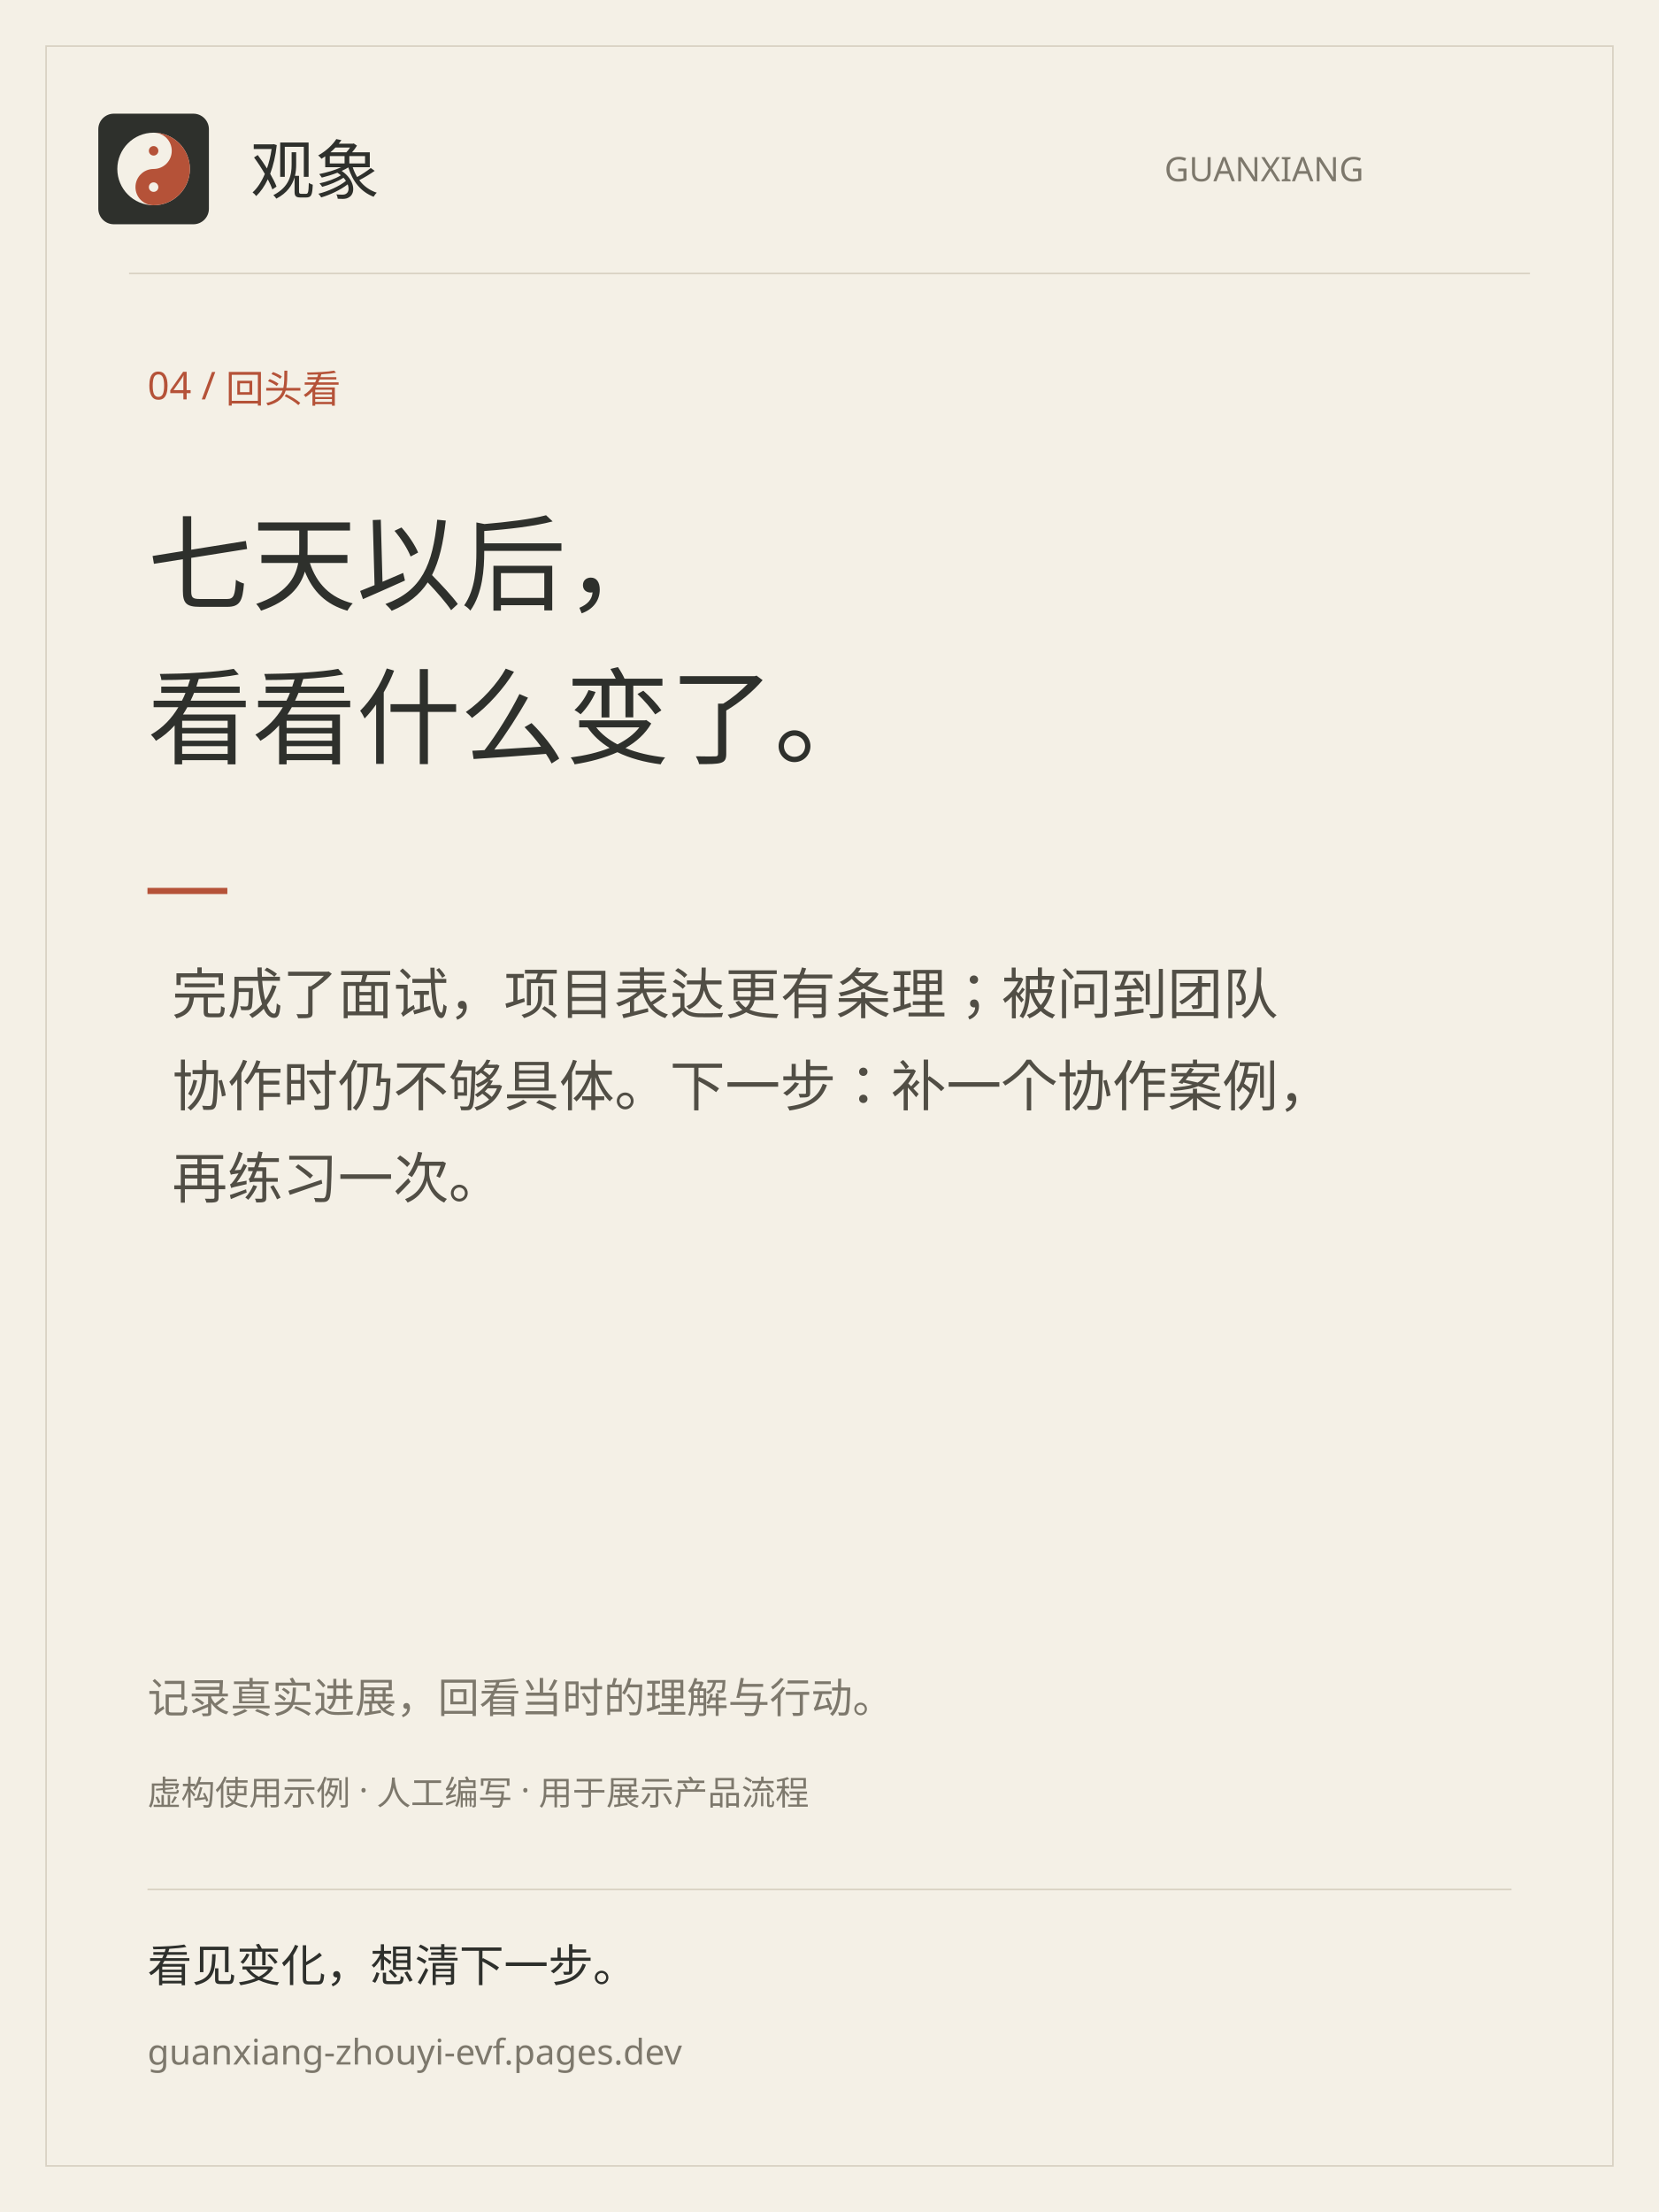
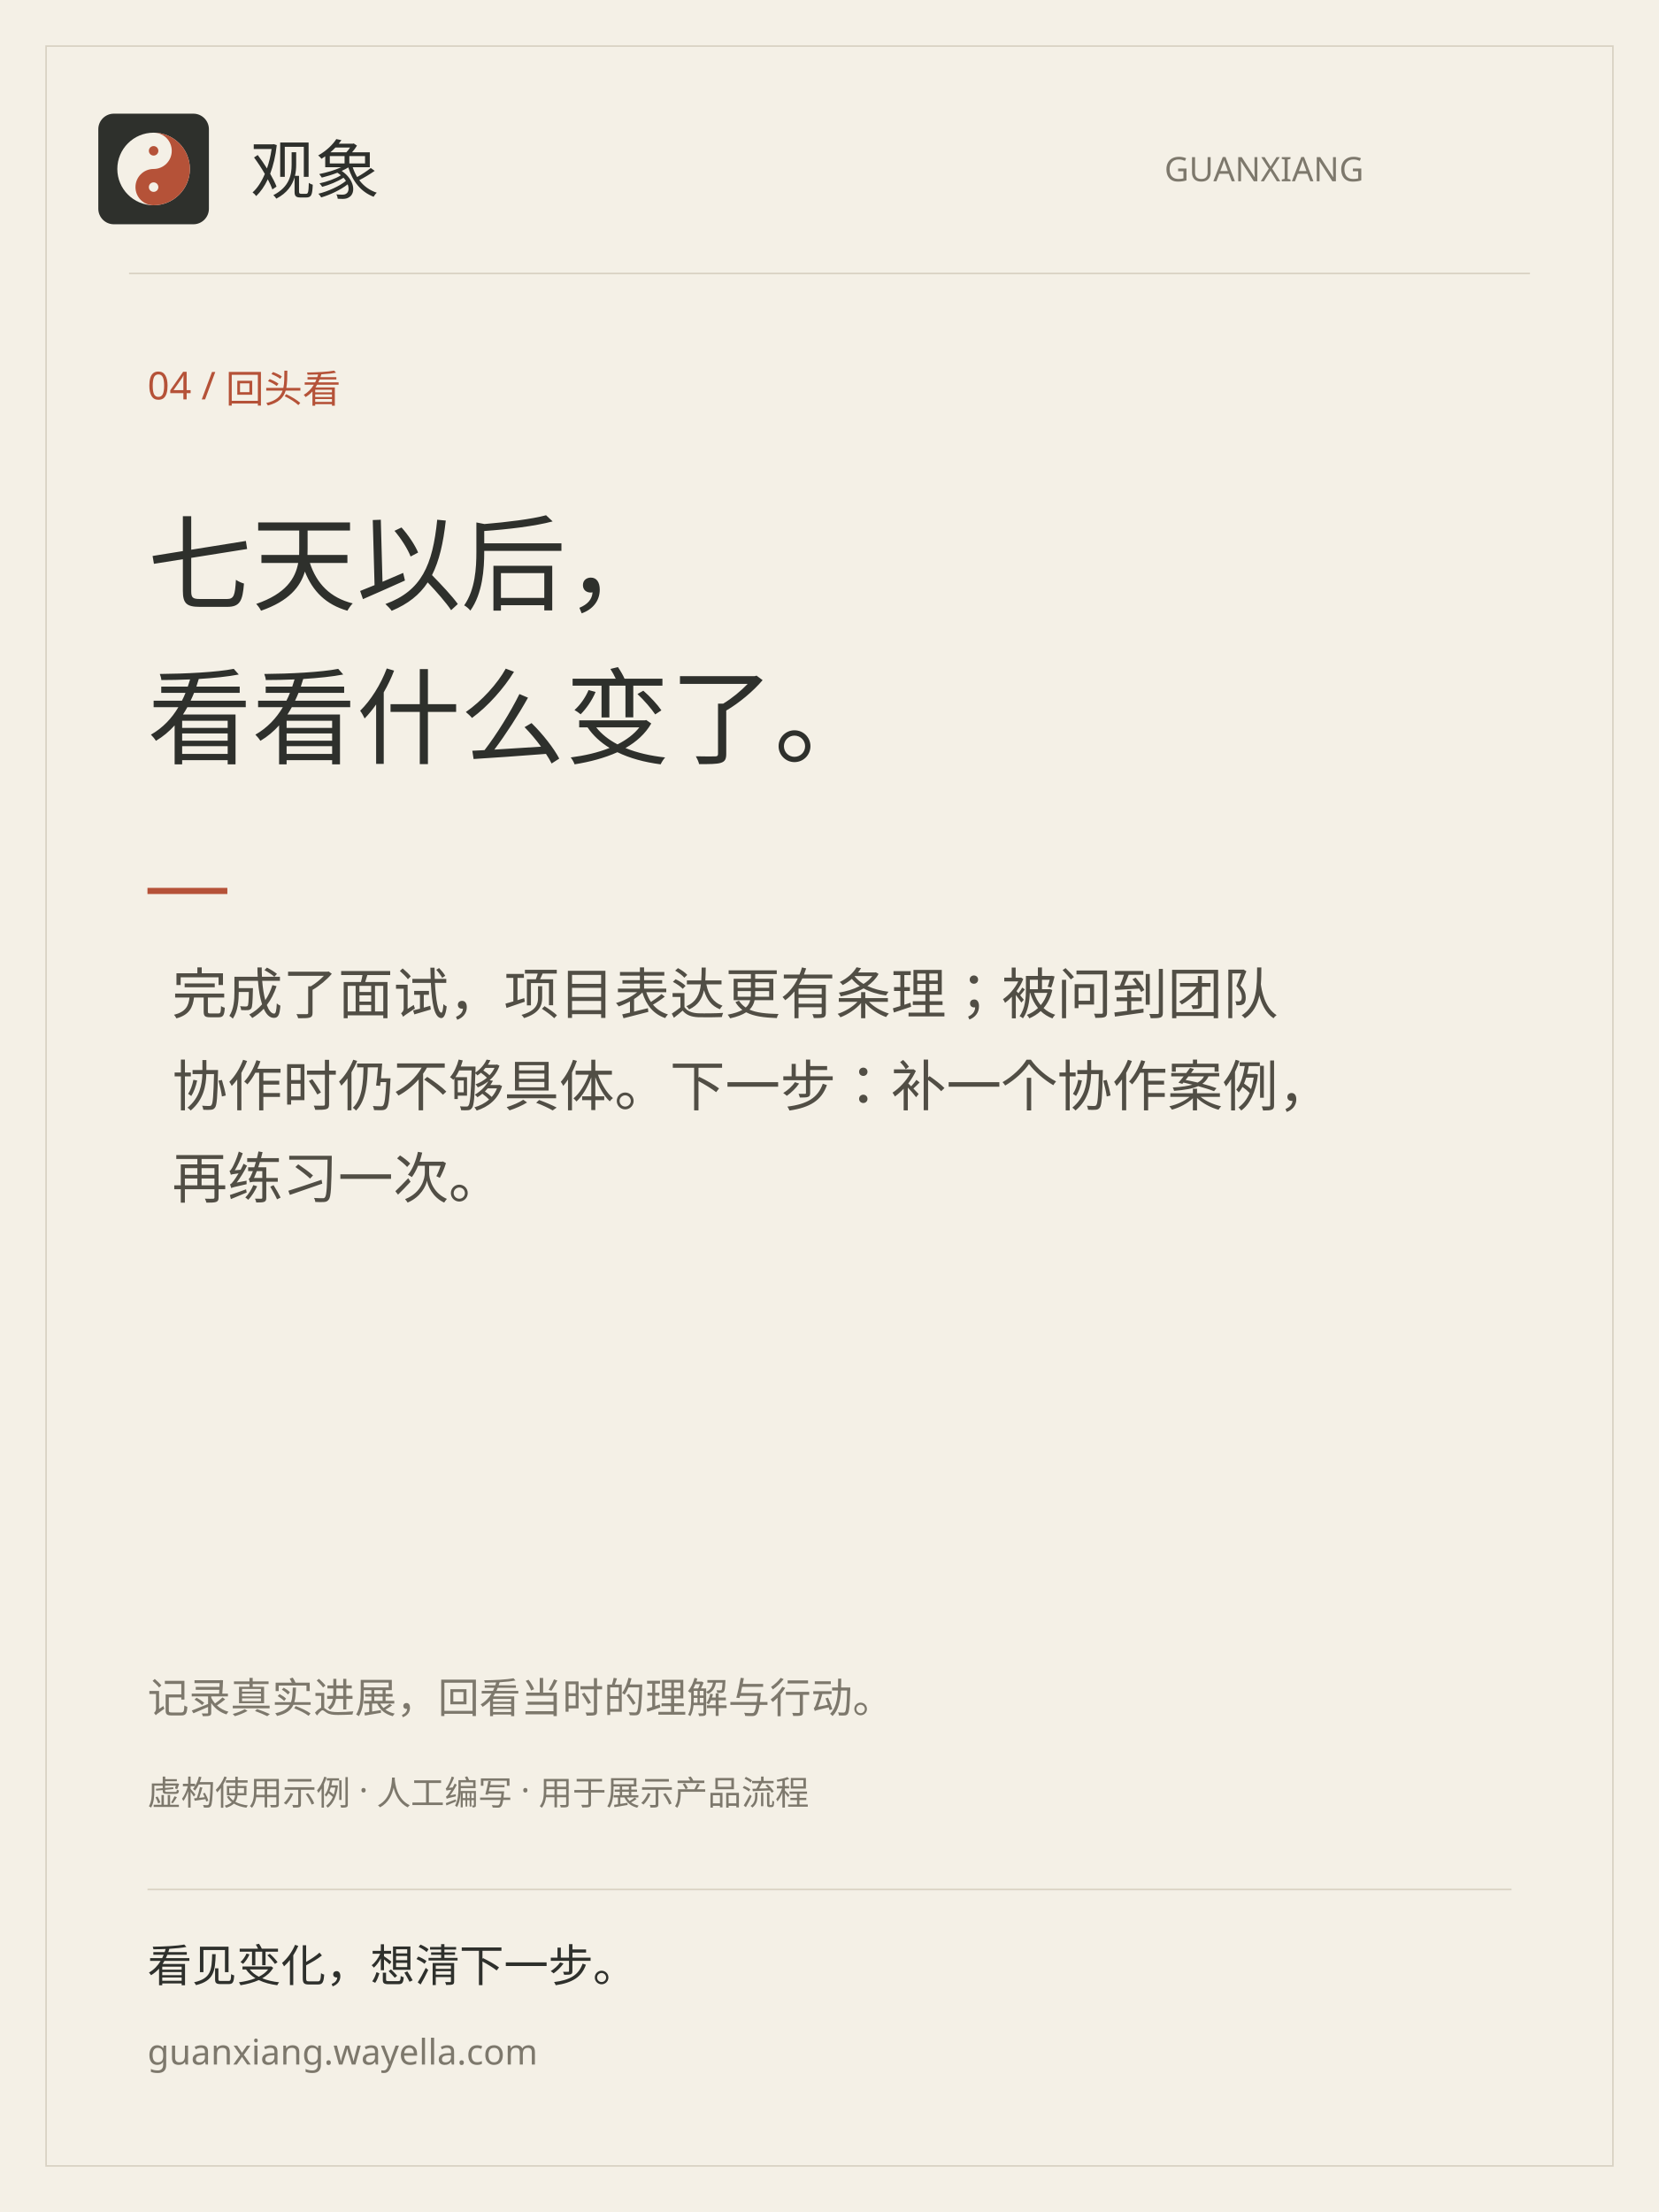
<svg xmlns="http://www.w3.org/2000/svg" width="1080" height="1440" viewBox="0 0 1080 1440">
  <rect width="1080" height="1440" fill="#f4f0e6" />
  <rect x="30" y="30" width="1020" height="1380" fill="none" stroke="#d8d1c2" />
  <svg x="64" y="74" width="72" height="72" viewBox="0 0 512 512">
    <rect width="512" height="512" rx="72" fill="#2e302c" />
    <circle cx="256" cy="256" r="168" fill="#f4f0e6" />
    <path d="M256 88a168 168 0 0 1 0 336c-47 0-84-38-84-84s37-84 84-84 84-38 84-84-37-84-84-84z" fill="#b55238" />
    <circle cx="256" cy="172" r="22" fill="#b55238" />
    <circle cx="256" cy="340" r="22" fill="#f4f0e6" />
  </svg>
  <g font-family="Microsoft YaHei,PingFang SC,sans-serif">
    <text x="163" y="126" font-size="42" fill="#2e302c">观象</text>
    <text x="758" y="118" font-size="22" fill="#7d786c">GUANXIANG</text>
    <path d="M84 178H996" stroke="#d8d1c2" />
    <text x="96" y="260" font-size="25" fill="#b55238">04 / 回头看</text>
    <g font-family="Songti SC,SimSun,serif" font-size="68" fill="#2e302c">
      <text x="96" y="392">七天以后，</text>
      <text x="96" y="492">看看什么变了。</text>
    </g>
    <path d="M96 580H148" stroke="#b55238" stroke-width="4" />
    <g font-size="36" fill="#514e45">
      <text x="112" y="660">完成了面试，项目表达更有条理；被问到团队</text>
      <text x="112" y="720">协作时仍不够具体。下一步：补一个协作案例，</text>
      <text x="112" y="780">再练习一次。</text>
    </g>
    <text x="96" y="1115" font-size="27" fill="#7d786c">记录真实进展，回看当时的理解与行动。</text>
    <text x="96" y="1175" font-size="22" fill="#7d786c">虚构使用示例 · 人工编写 · 用于展示产品流程</text>
    <path d="M96 1230H984" stroke="#d8d1c2" />
    <text x="96" y="1290" font-size="29" fill="#2e302c">看见变化，想清下一步。</text>
-     <text x="96" y="1344" font-size="23" fill="#7d786c">guanxiang-zhouyi-evf.pages.dev</text>
+     <text x="96" y="1344" font-size="23" fill="#7d786c">guanxiang.wayella.com</text>
  </g>
</svg>
